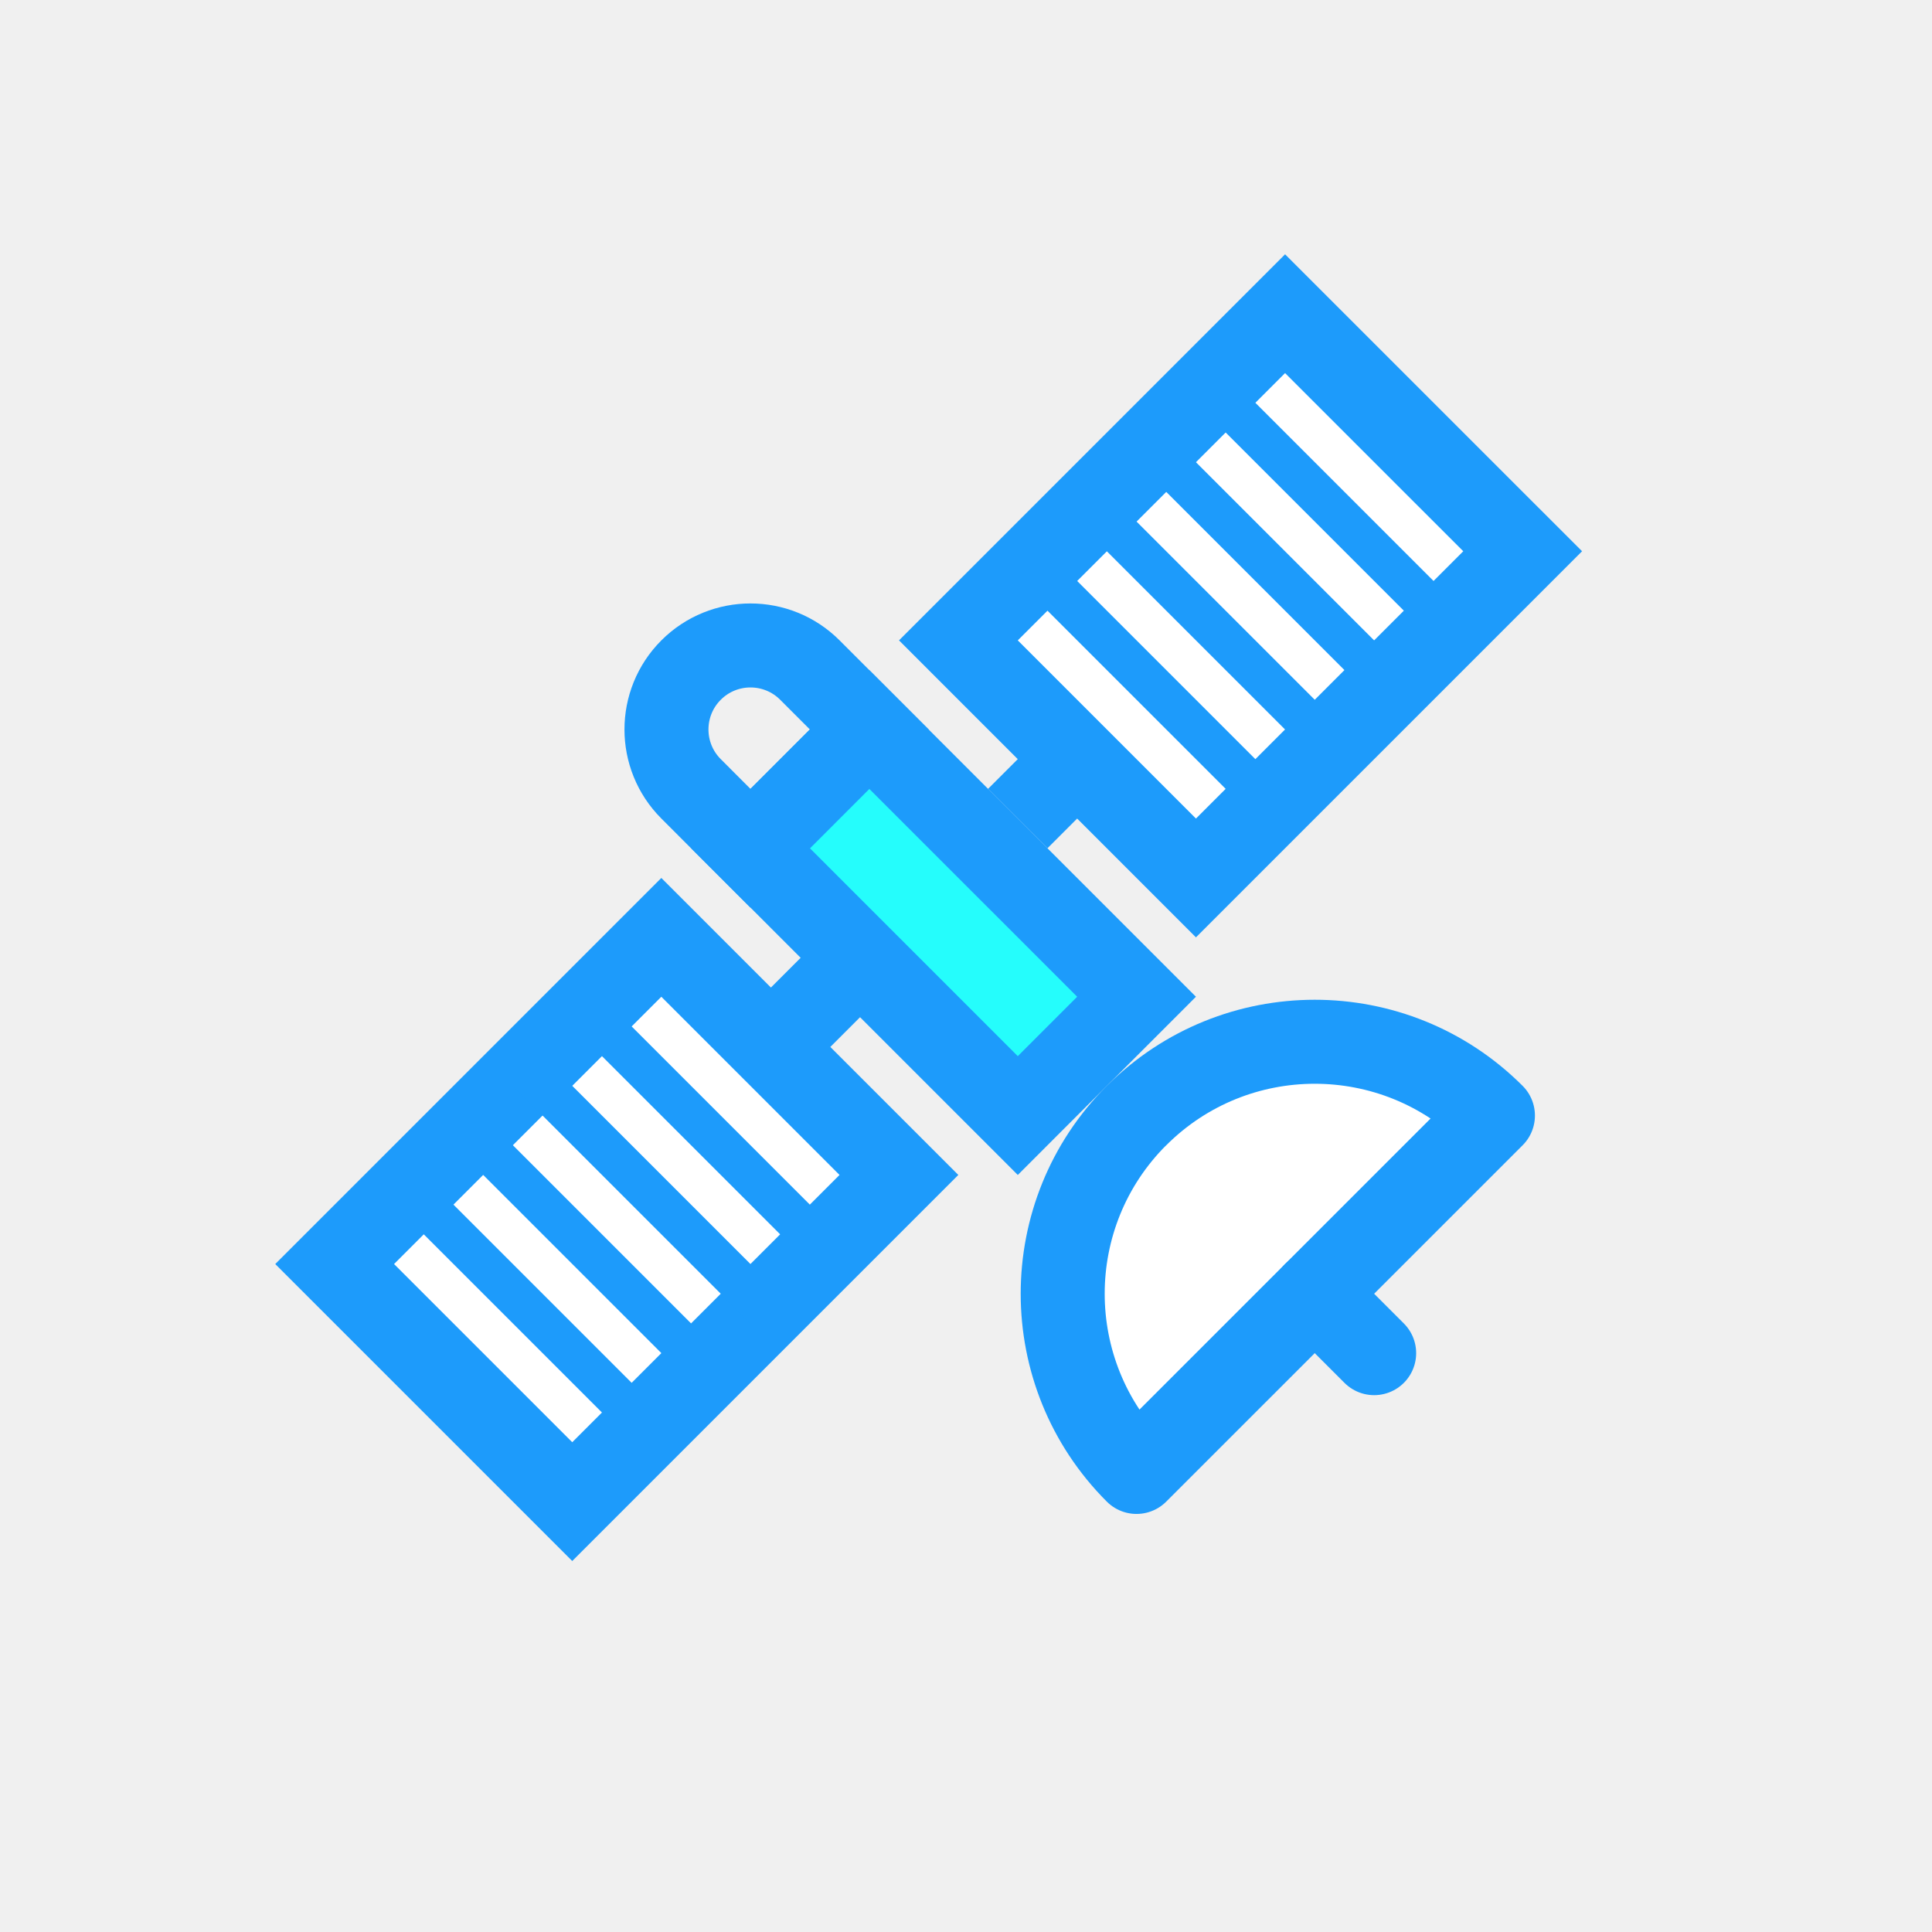
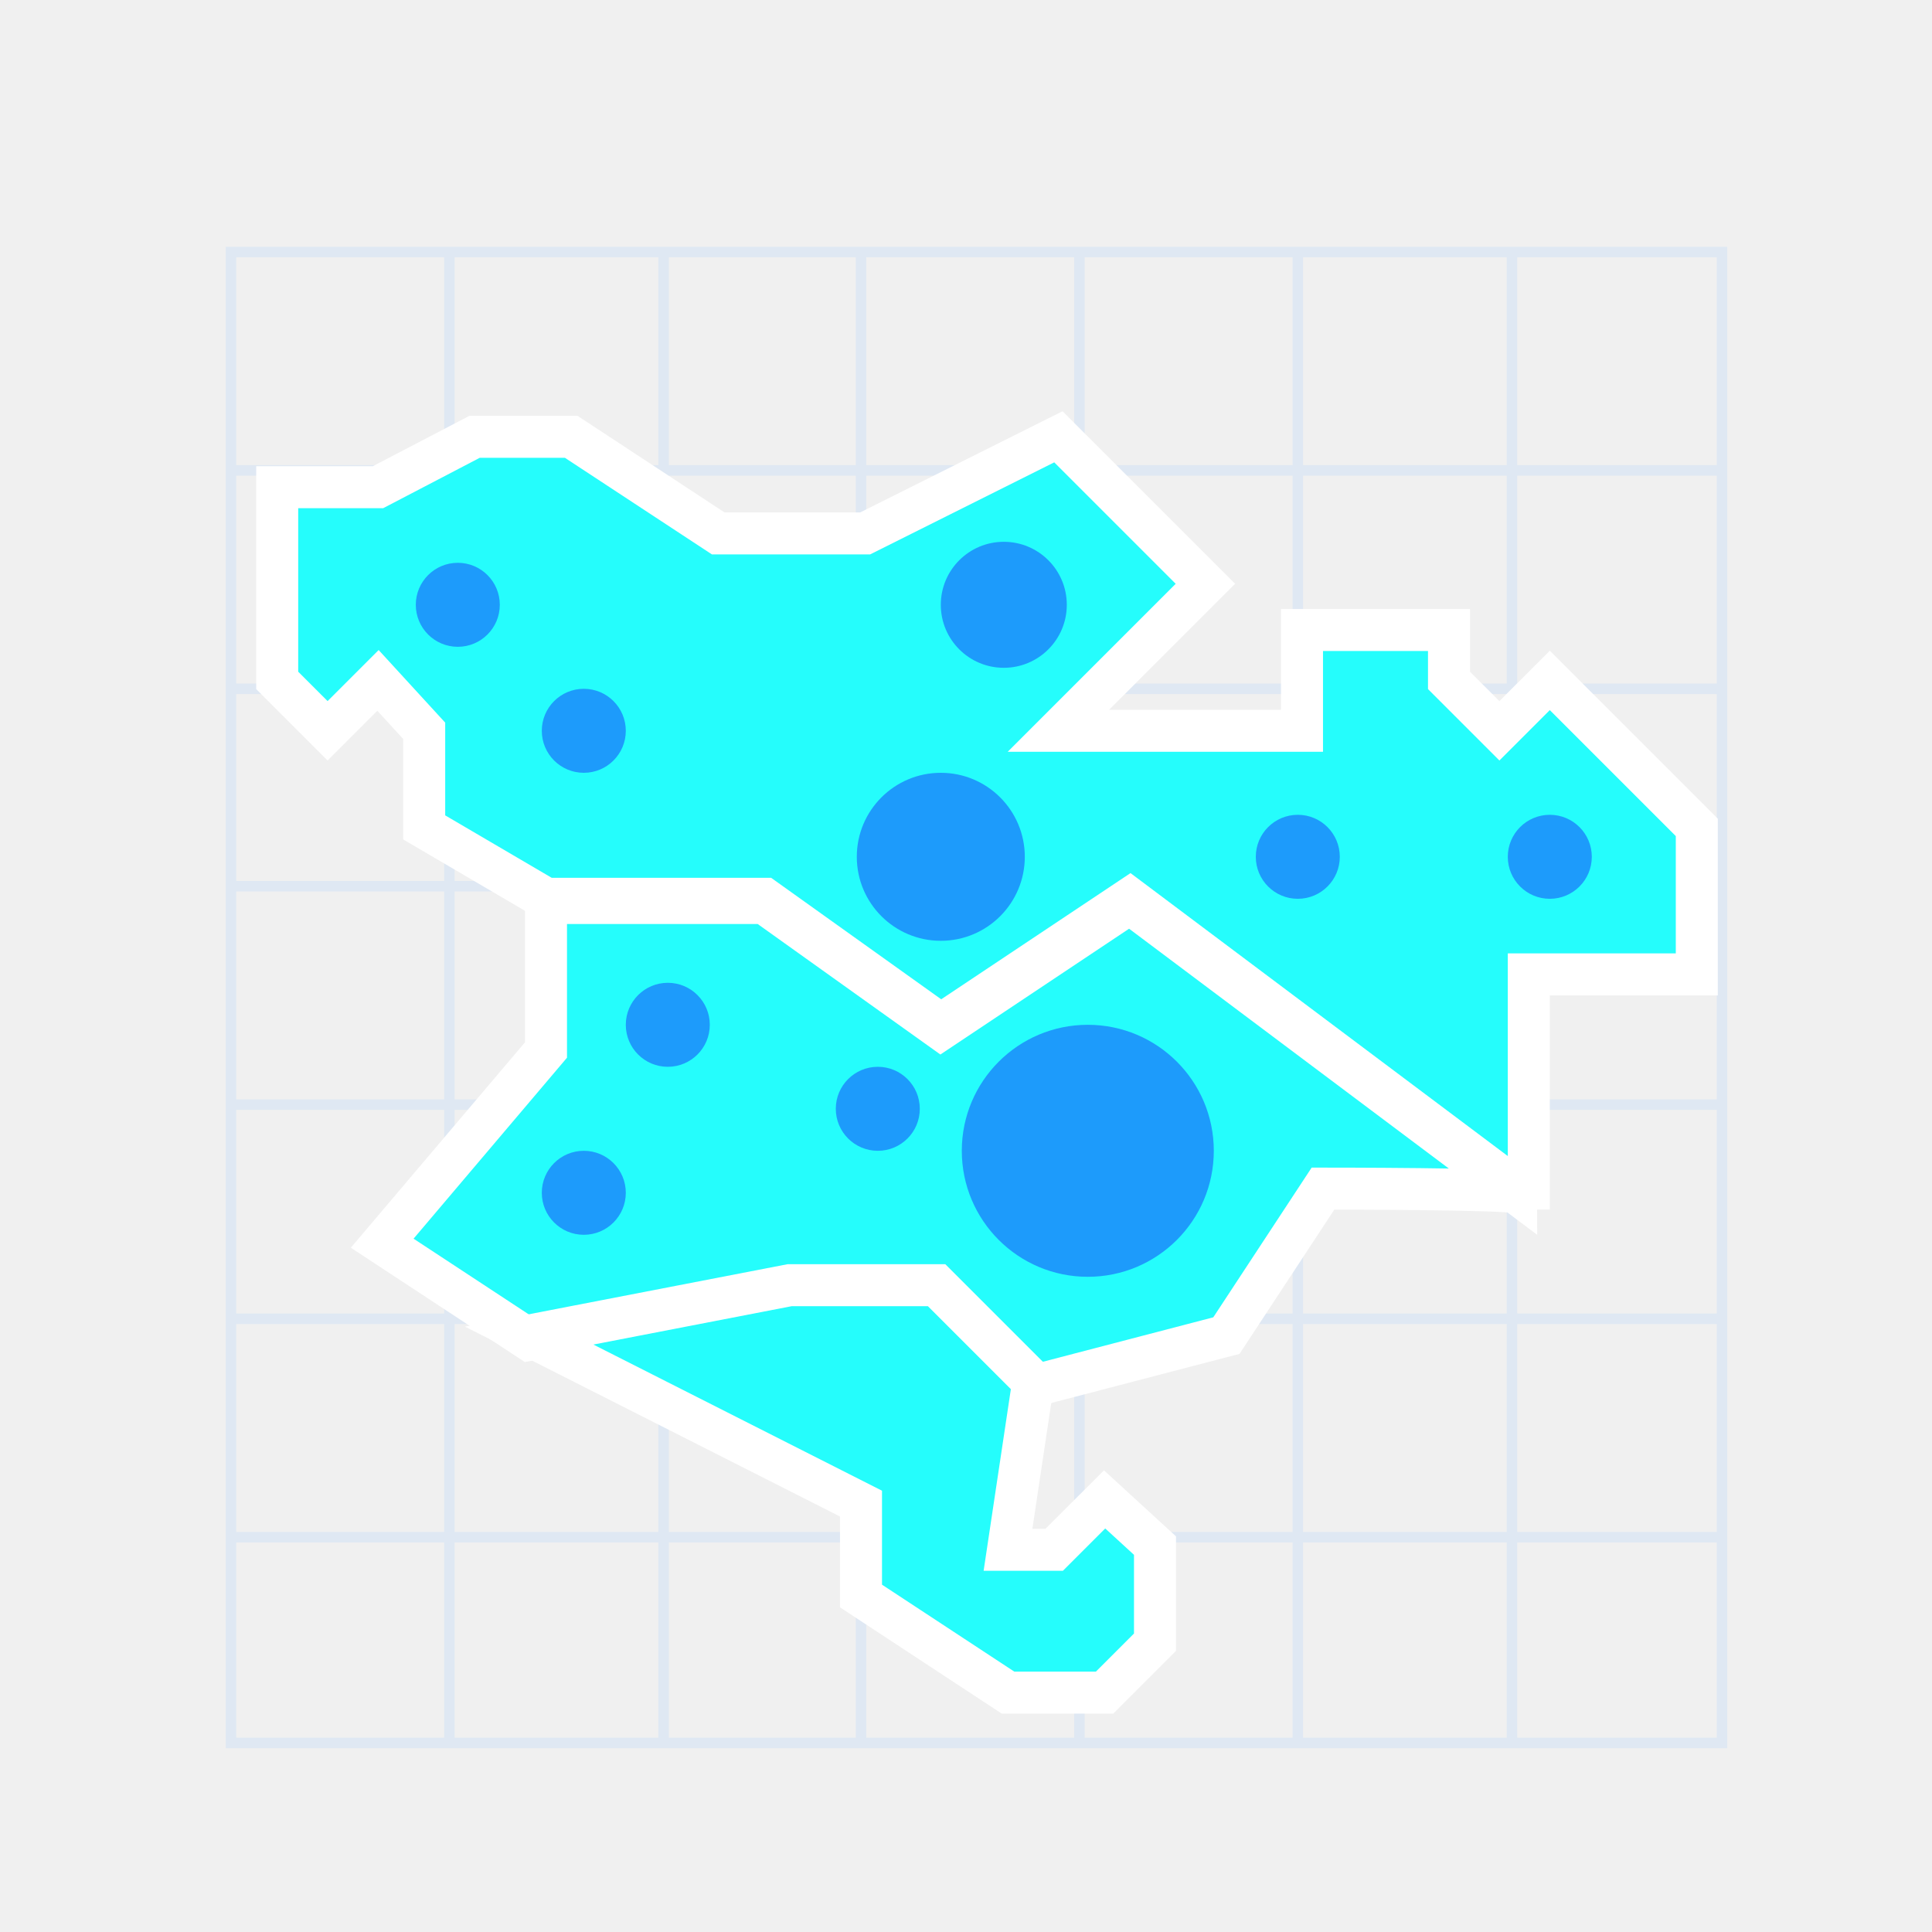
- <svg xmlns="http://www.w3.org/2000/svg" viewBox="0 0 46 46">
-   <path fill="none" d="M0 0h46v46H0z" />
-   <path fill="#25fdfc" stroke="#1d9bfb" stroke-miterlimit="10" stroke-width="2" d="M17.87 20.197l2.827-2.829 6.364 6.364-2.828 2.829z" />
-   <path d="M27.06 26.56a6 6 0 0 0 0 8.486l8.486-8.485a6 6 0 0 0-8.485 0z" fill="#fff" />
-   <path d="M27.06 26.56a6 6 0 0 0 0 8.486l8.486-8.485a6 6 0 0 0-8.485 0z" fill="none" stroke="#1d9bfb" stroke-linecap="round" stroke-linejoin="round" stroke-width="2" />
-   <path fill="#fff" stroke="#1d9bfb" stroke-linecap="round" stroke-miterlimit="10" stroke-width="2" d="M31.303 30.803l1.415 1.415" />
-   <path fill="#fff" stroke="#1d9bfb" stroke-miterlimit="10" stroke-width="2" d="M7.968 30.096l7.778-7.778 5.657 5.657-7.778 7.778zM19.8 23.482l-1.142 1.143" />
-   <path fill="#25fdfc" stroke="#1d9bfb" stroke-miterlimit="10" d="M13.979 24.086l5.657 5.657M12.565 25.5l5.657 5.657M11.151 26.914l5.657 5.657M9.736 28.328l5.657 5.657" />
-   <path fill="#fff" stroke="#1d9bfb" stroke-miterlimit="10" stroke-width="2" d="M36.254 13.125l-7.779 7.779-5.656-5.657 7.778-7.778zM24.232 19.49l1.414-1.415" />
-   <path fill="#25fdfc" stroke="#1d9bfb" stroke-miterlimit="10" d="M24.586 13.479l5.657 5.657M26 12.065l5.657 5.657M27.414 10.651l5.657 5.657M28.828 9.236l5.657 5.657" />
-   <path d="M16.454 15.954a2 2 0 0 1 2.829 0l1.414 1.414-2.829 2.829-1.414-1.415a2 2 0 0 1 0-2.828z" fill="none" stroke="#1d9bfb" stroke-miterlimit="10" stroke-width="2" />
+ <svg xmlns="http://www.w3.org/2000/svg" id="Layer_1" data-name="Layer 1" viewBox="0 0 46 46">
+   <rect x="5.5" y="6" width="35.5" height="35.5" style="fill:none;stroke:#dfe8f3;stroke-miterlimit:10;stroke-width:0.25px" />
+   <line x1="5.5" y1="11.2" x2="41" y2="11.2" style="fill:none;stroke:#dfe8f3;stroke-miterlimit:10;stroke-width:0.25px" />
+   <line x1="5.5" y1="16.4" x2="41" y2="16.4" style="fill:none;stroke:#dfe8f3;stroke-miterlimit:10;stroke-width:0.25px" />
+   <line x1="5.5" y1="21.1" x2="41" y2="21.1" style="fill:none;stroke:#dfe8f3;stroke-miterlimit:10;stroke-width:0.25px" />
+   <line x1="5.5" y1="26.3" x2="41" y2="26.3" style="fill:none;stroke:#dfe8f3;stroke-miterlimit:10;stroke-width:0.25px" />
+   <line x1="5.5" y1="31.4" x2="41" y2="31.4" style="fill:none;stroke:#dfe8f3;stroke-miterlimit:10;stroke-width:0.25px" />
+   <line x1="5.5" y1="36.6" x2="41" y2="36.6" style="fill:none;stroke:#dfe8f3;stroke-miterlimit:10;stroke-width:0.25px" />
+   <line x1="10.7" y1="41.4" x2="10.7" y2="6" style="fill:none;stroke:#dfe8f3;stroke-miterlimit:10;stroke-width:0.25px" />
+   <line x1="15.8" y1="41.5" x2="15.8" y2="6" style="fill:none;stroke:#dfe8f3;stroke-miterlimit:10;stroke-width:0.25px" />
+   <line x1="20.5" y1="41.5" x2="20.5" y2="6" style="fill:none;stroke:#dfe8f3;stroke-miterlimit:10;stroke-width:0.25px" />
+   <line x1="25.7" y1="41.5" x2="25.7" y2="6" style="fill:none;stroke:#dfe8f3;stroke-miterlimit:10;stroke-width:0.25px" />
+   <line x1="30.9" y1="41.5" x2="30.9" y2="6" style="fill:none;stroke:#dfe8f3;stroke-miterlimit:10;stroke-width:0.25px" />
+   <line x1="36" y1="41.5" x2="36" y2="6" style="fill:none;stroke:#dfe8f3;stroke-miterlimit:10;stroke-width:0.25px" />
+   <path d="M0,0H46V46H0Z" style="fill:none" />
+   <path d="M31.5,28.3l-2.3,3.5L24.6,33l-2.3-2.3H18.8l-6.2,1.2L9.1,29.6,13,25V21.5h5.2l4.2,3,4.5-3,9.2,6.9C36.1,28.3,31.5,28.3,31.5,28.3Z" style="fill:#25fdfc;stroke:#fff;stroke-miterlimit:10" />
+   <path d="M36.1,28.3l-9.2-6.9-4.5,3-4.2-3H13l-2.9-1.7V17.4L9,16.2,7.8,17.4,6.6,16.2V11.6H9l2.3-1.2h2.3l3.5,2.3h3.5l4.6-2.3,3.5,3.5-3.5,3.5H31V15h3.5v1.2l1.2,1.2,1.2-1.2,3.5,3.5v3.5h-4v5.1Zm-9.8,7.4-1.2,1.2H24l.6-4-2.3-2.3H18.8l-6.2,1.2,7.9,4V38L24,40.3h2.3l1.2-1.2V36.8Z" style="fill:#25fdfc;stroke:#fff;stroke-miterlimit:10" />
+   <circle cx="36.9" cy="20.4" r="1" style="fill:#1d9bfb" />
+   <circle cx="22.4" cy="20.4" r="2" style="fill:#1d9bfb" />
+   <circle cx="10.9" cy="14.4" r="1" style="fill:#1d9bfb" />
+   <circle cx="15.9" cy="24.4" r="1" style="fill:#1d9bfb" />
+   <circle cx="13.9" cy="28.4" r="1" style="fill:#1d9bfb" />
+   <circle cx="25.9" cy="27.4" r="3" style="fill:#1d9bfb" />
+   <circle cx="13.9" cy="17.4" r="1" style="fill:#1d9bfb" />
+   <circle cx="20.9" cy="26.4" r="1" style="fill:#1d9bfb" />
+   <circle cx="23.9" cy="14.4" r="1.5" style="fill:#1d9bfb" />
+   <circle cx="30.9" cy="20.4" r="1" style="fill:#1d9bfb" />
</svg>
